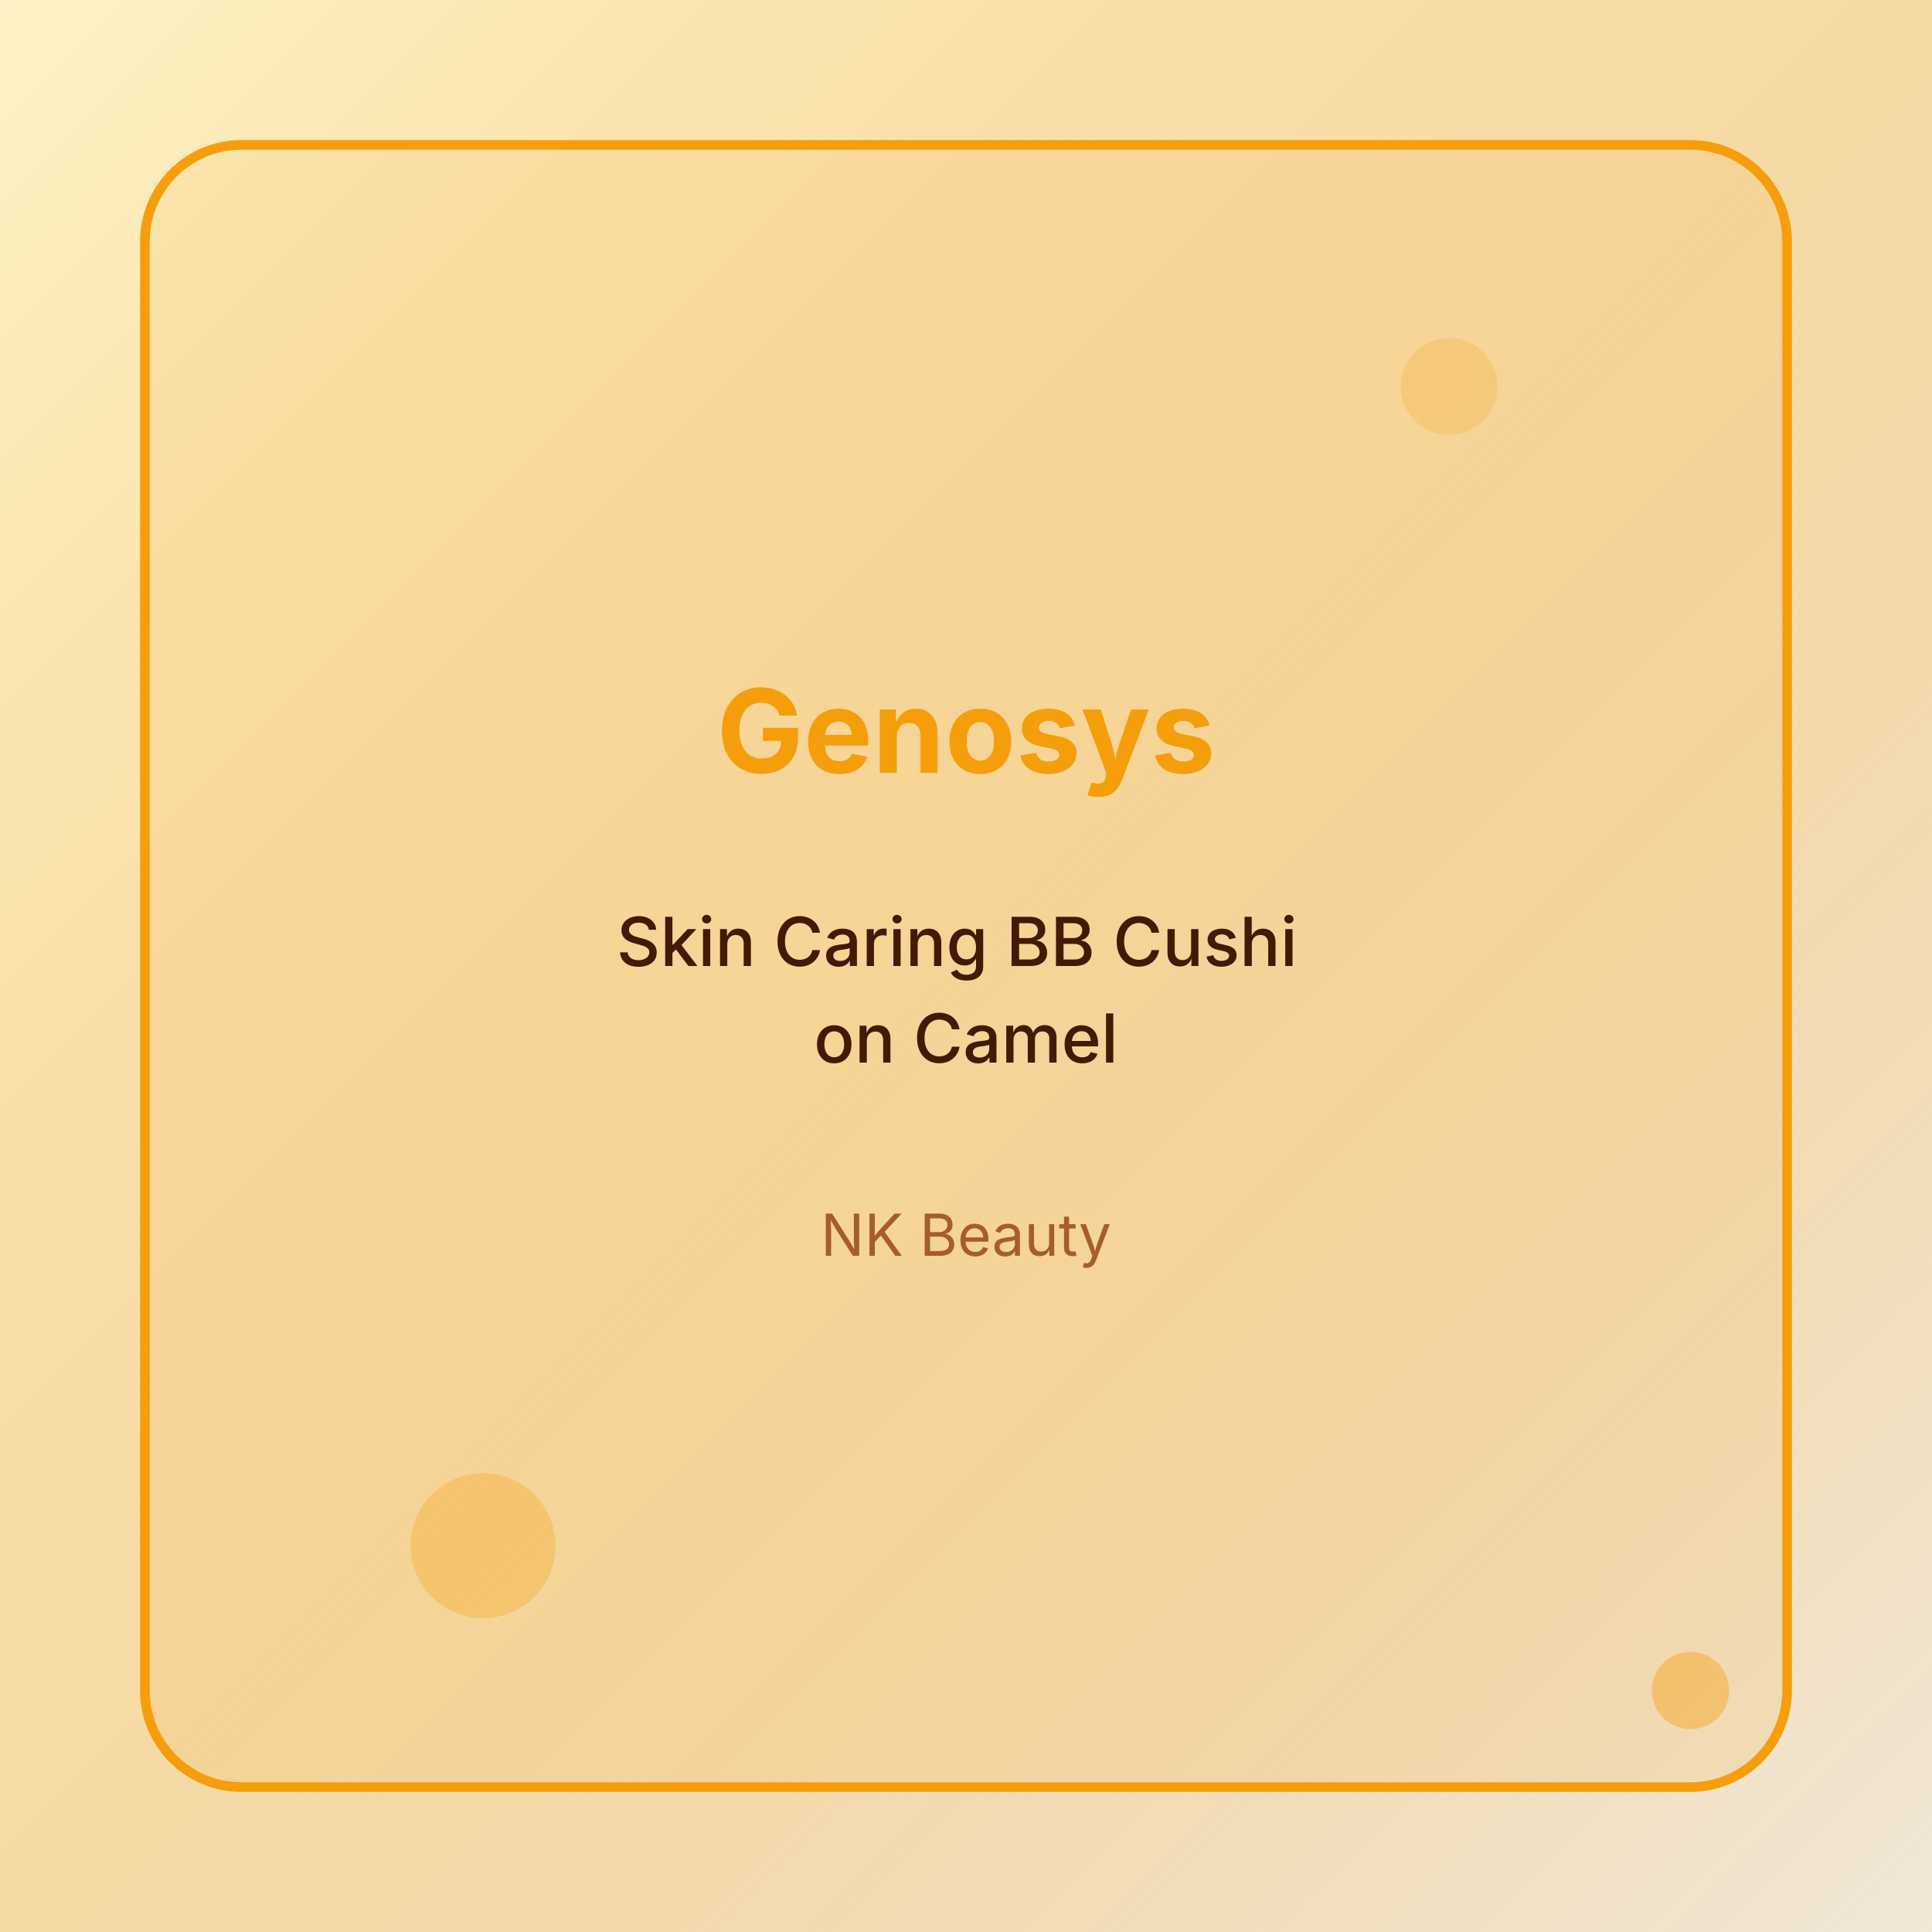
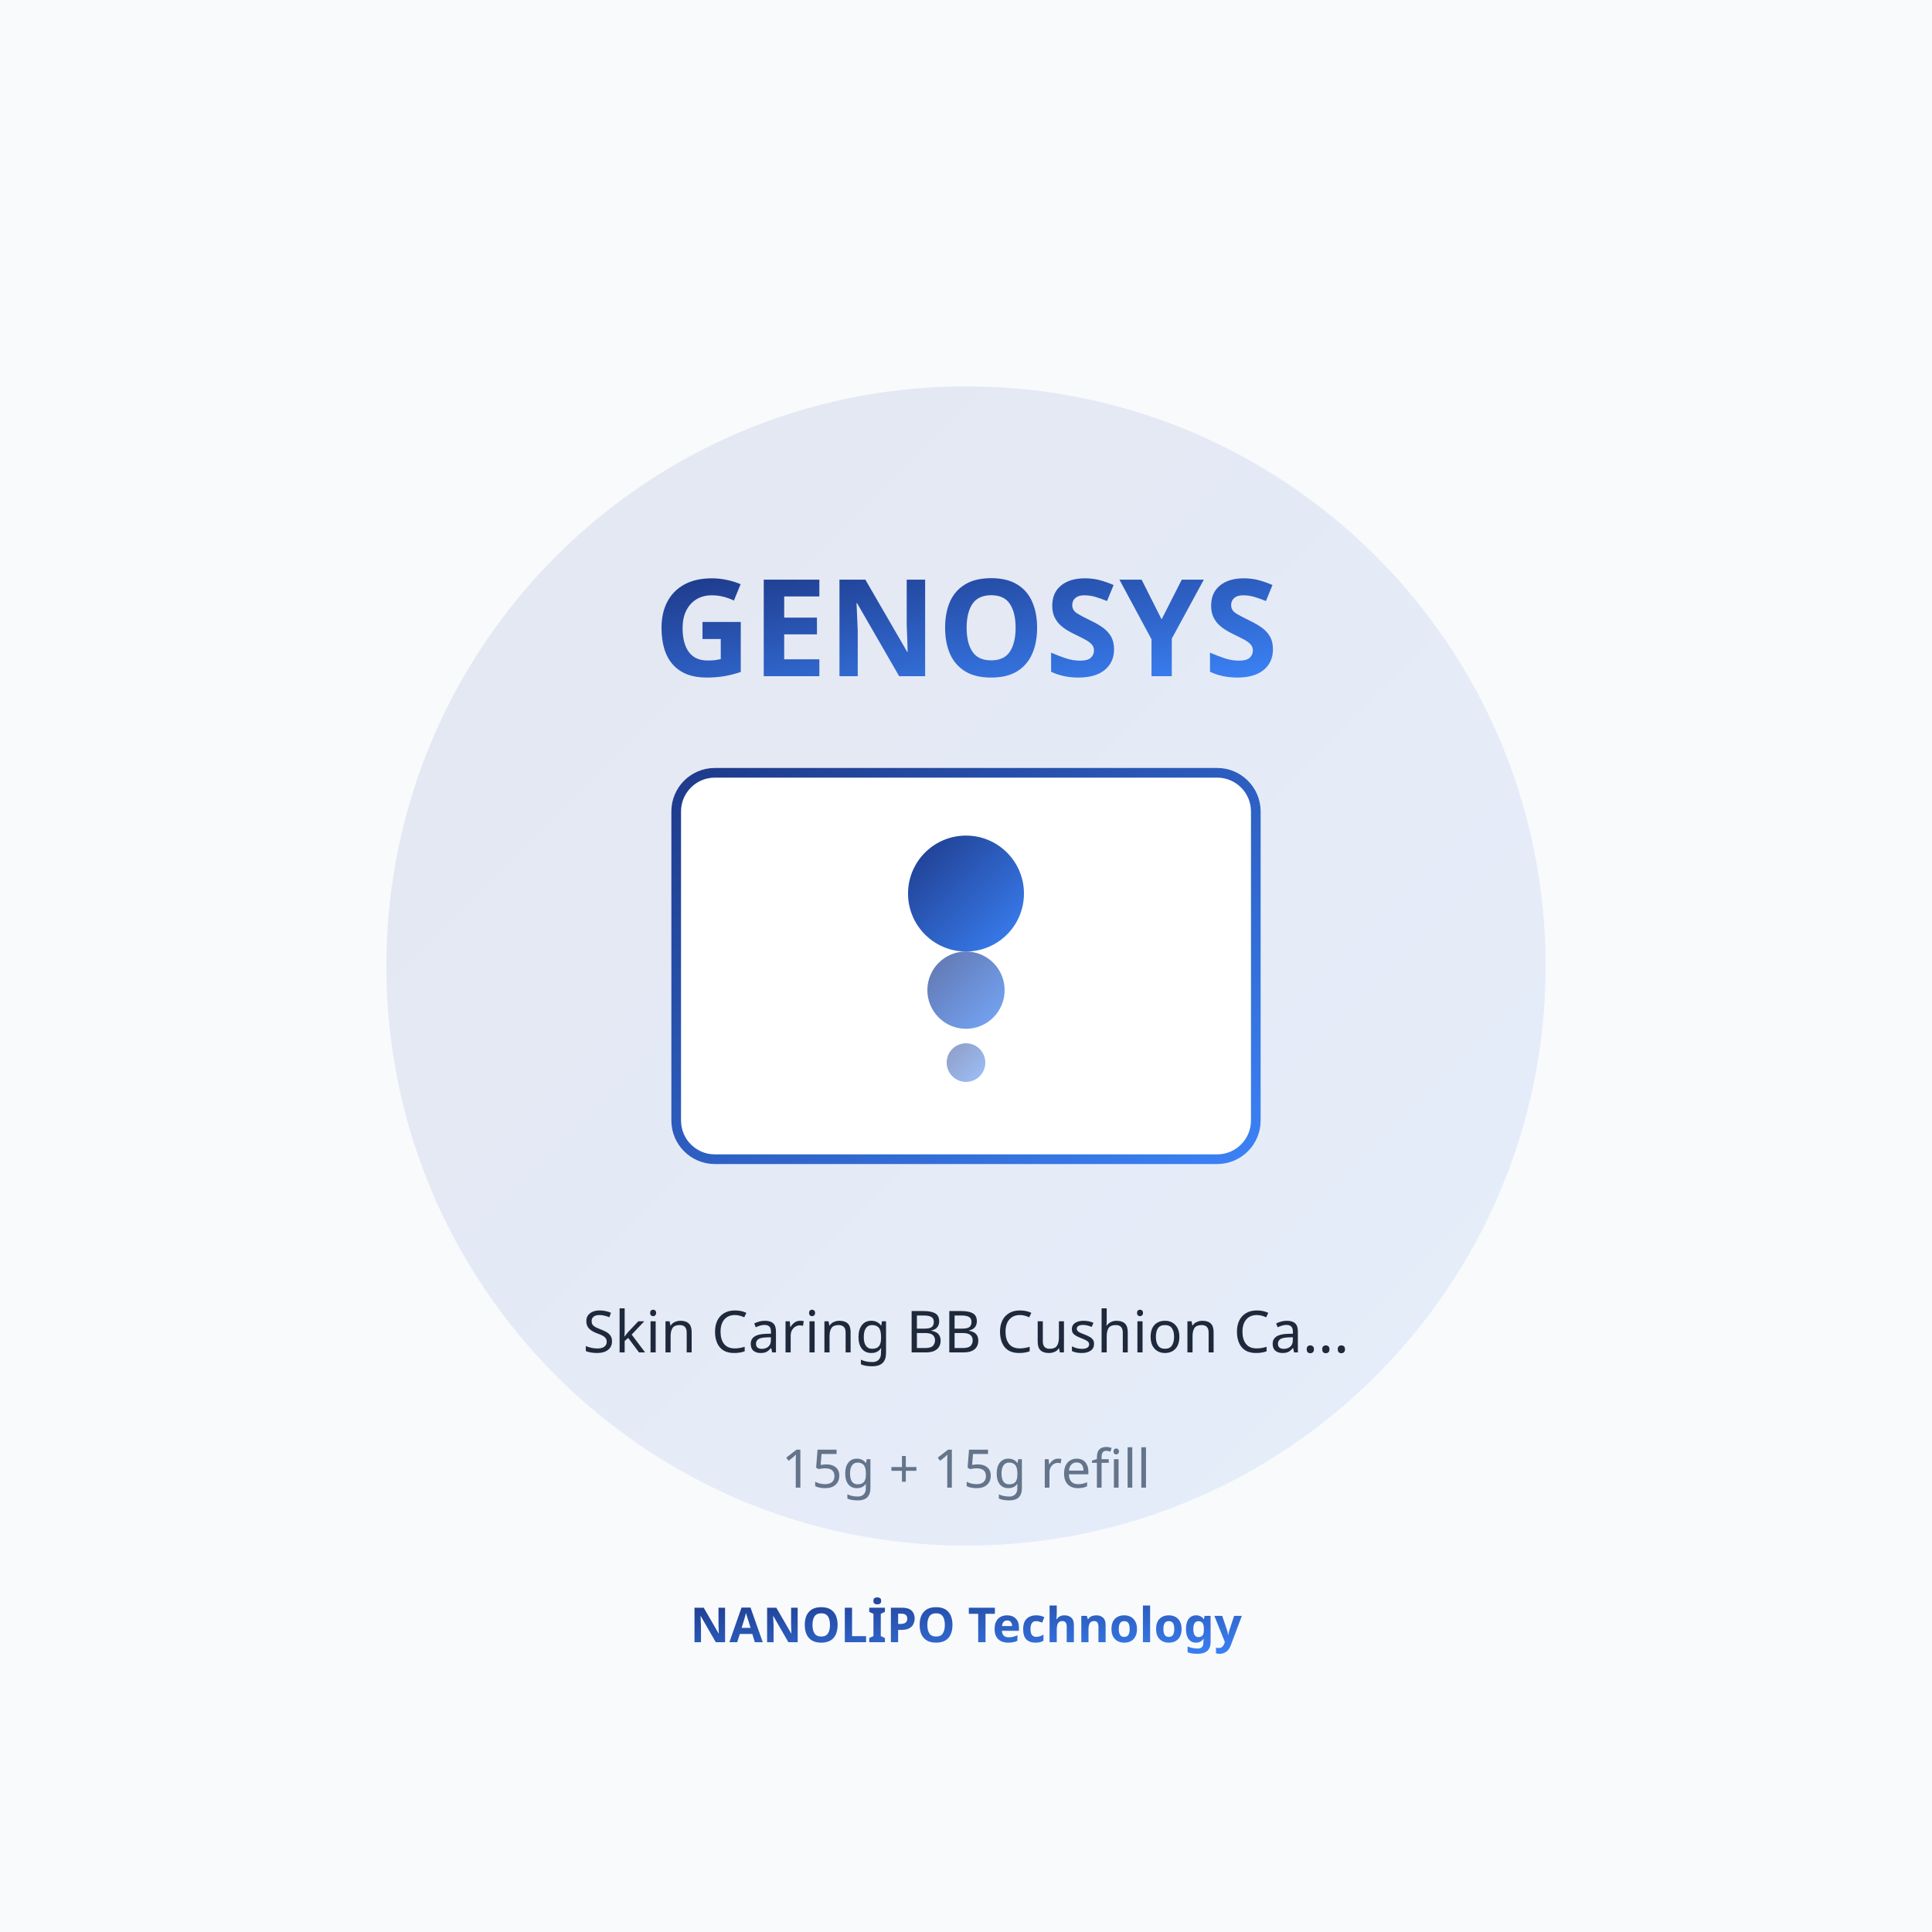
<svg xmlns="http://www.w3.org/2000/svg" width="400" height="400">
  <defs>
-     <linearGradient id="brandGradient" x1="0%" y1="0%" x2="100%" y2="100%">
-       <stop offset="0%" style="stop-color:#fef3c7;stop-opacity:1" />
-       <stop offset="100%" style="stop-color:#f59e0b;stop-opacity:0.1" />
+     <linearGradient id="genosysGradient" x1="0%" y1="0%" x2="100%" y2="100%">
+       <stop offset="0%" style="stop-color:#1e3a8a;stop-opacity:1" />
+       <stop offset="100%" style="stop-color:#3b82f6;stop-opacity:1" />
    </linearGradient>
  </defs>
-   <rect width="400" height="400" fill="url(#brandGradient)" />
-   <rect x="30" y="30" width="340" height="340" rx="20" fill="#f59e0b" fill-opacity="0.1" stroke="#f59e0b" stroke-width="2" />
-   <text x="200" y="160" text-anchor="middle" fill="#f59e0b" font-family="system-ui, -apple-system, sans-serif" font-size="24" font-weight="bold">
-     Genosys
+   <rect width="400" height="400" fill="#f8fafc" />
+   <circle cx="200" cy="200" r="120" fill="url(#genosysGradient)" opacity="0.1" />
+   <text x="50%" y="35%" text-anchor="middle" fill="url(#genosysGradient)" font-family="system-ui" font-size="28" font-weight="700">
+     GENOSYS
  </text>
-   <text x="200" y="200" text-anchor="middle" fill="#451a03" font-family="system-ui, -apple-system, sans-serif" font-size="14" font-weight="500">
-     <tspan x="200" dy="0">Skin Caring BB Cushi</tspan>
-     <tspan x="200" dy="20">on Camel</tspan>
+   <rect x="140" y="160" width="120" height="80" rx="8" fill="white" stroke="url(#genosysGradient)" stroke-width="2" />
+   <circle cx="200" cy="185" r="12" fill="url(#genosysGradient)" />
+   <circle cx="200" cy="205" r="8" fill="url(#genosysGradient)" opacity="0.7" />
+   <circle cx="200" cy="220" r="4" fill="url(#genosysGradient)" opacity="0.5" />
+   <text x="50%" y="70%" text-anchor="middle" fill="#1e293b" font-family="system-ui" font-size="12" font-weight="500">
+     Skin Caring BB Cushion Ca...
  </text>
-   <text x="200" y="260" text-anchor="middle" fill="#92400e" font-family="system-ui, -apple-system, sans-serif" font-size="12" opacity="0.8">
-     NK Beauty
+   <text x="50%" y="77%" text-anchor="middle" fill="#64748b" font-family="system-ui" font-size="11">
+     15g + 15g refill
  </text>
-   <circle cx="100" cy="320" r="15" fill="#f59e0b" fill-opacity="0.3" />
-   <circle cx="300" cy="80" r="10" fill="#f59e0b" fill-opacity="0.2" />
-   <circle cx="350" cy="350" r="8" fill="#f59e0b" fill-opacity="0.4" />
+   <text x="50%" y="85%" text-anchor="middle" fill="url(#genosysGradient)" font-family="system-ui" font-size="10" font-weight="600">
+     NANOLİPO Technology
+   </text>
</svg>
